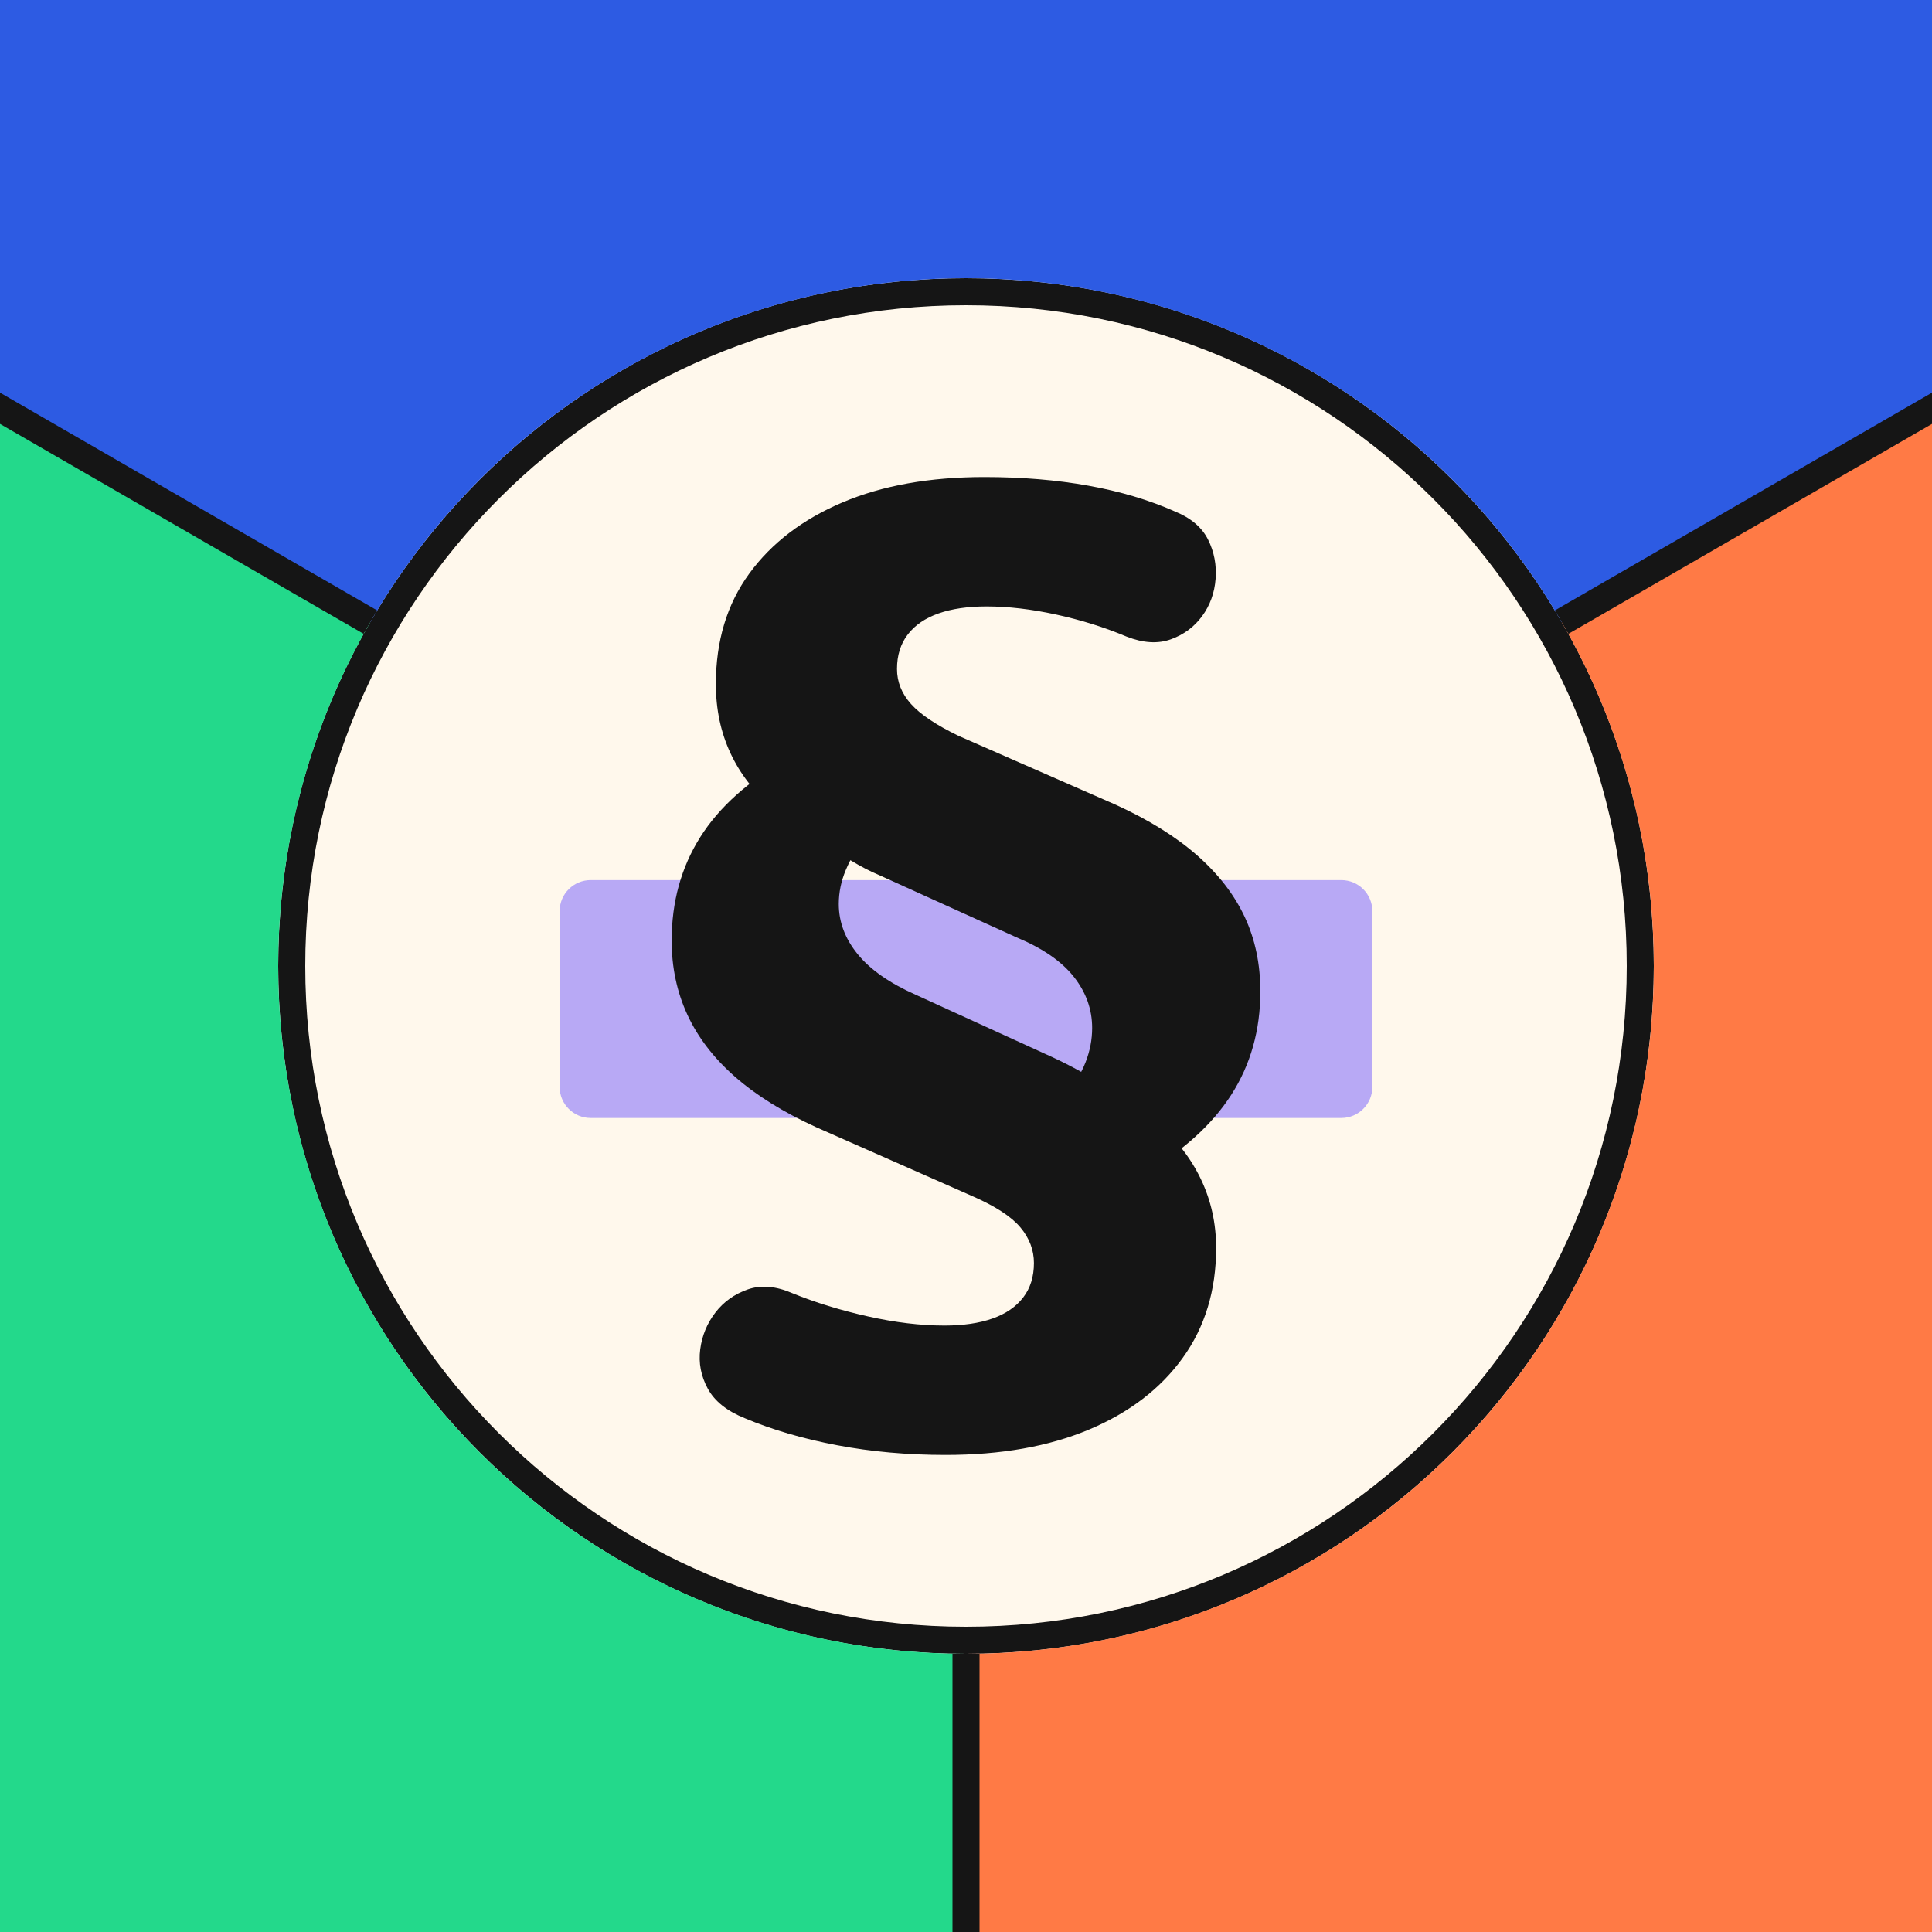
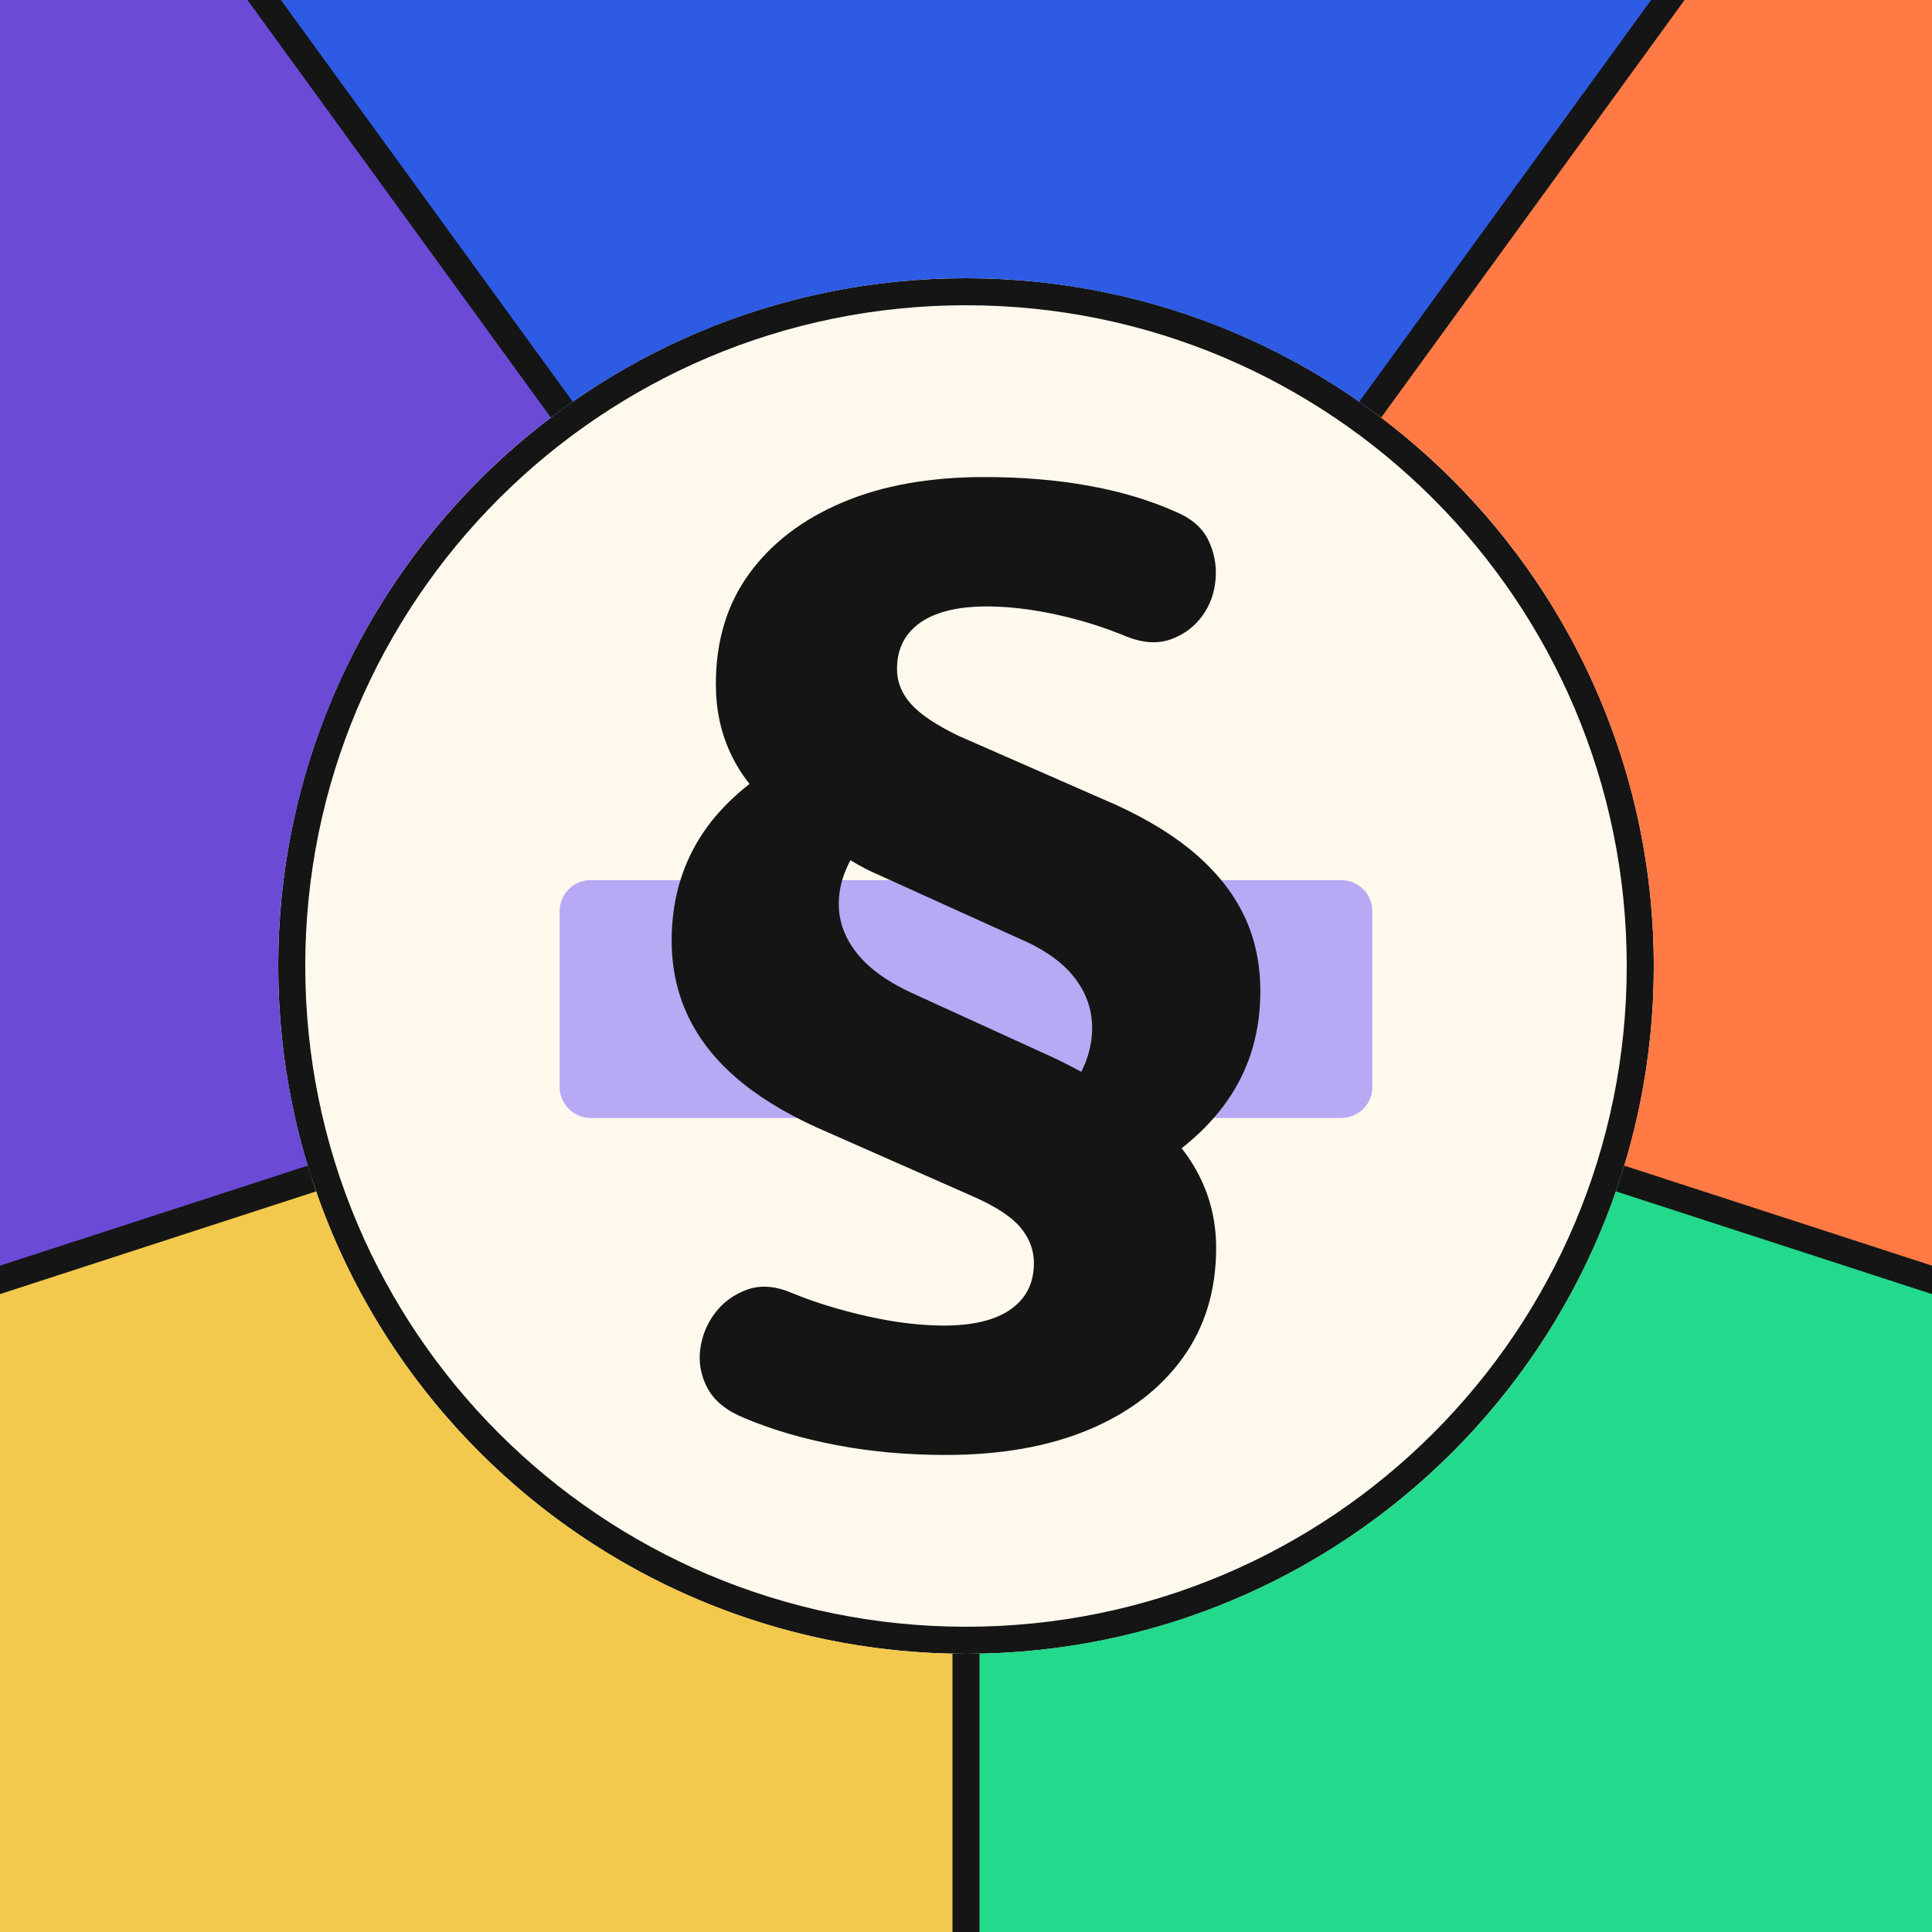
<svg xmlns="http://www.w3.org/2000/svg" viewBox="0 0 1000 1000" width="1000" height="1000">
  <g transform="translate(0.00 0.00) scale(1)">
    <circle cx="500" cy="500" r="356" fill="#151515" />
-     <path fill="#2d5be3" d="M-123.54,140.00 A720,720 0 0 1 1123.54,140.00 L808.31,322.00 A356,356 0 0 0 191.69,322.00Z" />
-     <path fill="#ff7a45" d="M1123.54,140.00 A720,720 0 0 1 500.00,1220.00 L500.00,856.00 A356,356 0 0 0 808.31,322.00Z" />
-     <path fill="#23d98b" d="M500.00,1220.00 A720,720 0 0 1 -123.54,140.00 L191.69,322.00 A356,356 0 0 0 500.00,856.00Z" />
-     <line x1="191.69" y1="322.00" x2="-135.66" y2="133.00" stroke="#151515" stroke-width="14" />
-     <line x1="808.31" y1="322.00" x2="1135.66" y2="133.00" stroke="#151515" stroke-width="14" />
+     <path fill="#2d5be3" d="M76.79,-82.49 A720,720 0 0 1 923.21,-82.49 L709.25,211.99 A356,356 0 0 0 290.75,211.99Z" />
+     <path fill="#ff7a45" d="M923.21,-82.49 A720,720 0 0 1 1184.76,722.49 L838.58,610.01 A356,356 0 0 0 709.25,211.99Z" />
+     <path fill="#23d98b" d="M1184.76,722.49 A720,720 0 0 1 500.00,1220.00 L500.00,856.00 A356,356 0 0 0 838.58,610.01Z" />
+     <path fill="#f2c94c" d="M500.00,1220.00 A720,720 0 0 1 -184.76,722.49 L161.42,610.01 A356,356 0 0 0 500.00,856.00Z" />
+     <path fill="#6b4bd6" d="M-184.76,722.49 A720,720 0 0 1 76.79,-82.49 L290.75,211.99 A356,356 0 0 0 161.42,610.01Z" />
+     <line x1="290.75" y1="211.99" x2="68.57" y2="-93.82" stroke="#151515" stroke-width="14" />
+     <line x1="709.25" y1="211.99" x2="931.43" y2="-93.82" stroke="#151515" stroke-width="14" />
+     <line x1="838.58" y1="610.01" x2="1198.08" y2="726.82" stroke="#151515" stroke-width="14" />
    <line x1="500.00" y1="856.00" x2="500.00" y2="1234.00" stroke="#151515" stroke-width="14" />
+     <line x1="161.42" y1="610.01" x2="-198.08" y2="726.82" stroke="#151515" stroke-width="14" />
    <circle cx="500" cy="500" r="342" fill="#fff8ec" />
    <rect x="289.67" y="455.54" width="420.66" height="123.12" rx="16.07" fill="#b8a9f5" />
    <path fill="#151515" d="M489.397 753.08Q459.82 753.08 433.312 748.057Q406.804 743.035 385.598 734.106Q371.646 728.525 366.345 718.759Q361.043 708.993 362.438 698.39Q363.833 687.787 370.251 679.416Q376.669 671.045 386.993 667.418Q397.317 663.79 410.152 669.371Q428.01 676.626 449.217 681.369Q470.423 686.113 488.839 686.113Q503.348 686.113 513.672 682.485Q523.997 678.858 529.577 671.603Q535.158 664.349 535.158 653.745Q535.158 643.7 528.182 635.329Q521.206 626.959 503.348 619.146L422.43 583.43Q396.759 571.711 380.296 557.201Q363.833 542.692 355.742 525.113Q347.65 507.534 347.65 486.886Q347.65 456.75 362.438 433.312Q377.227 409.873 407.92 392.574L400.107 418.244Q385.598 405.967 378.064 389.783Q370.53 373.6 370.53 354.067Q370.53 320.584 387.83 296.866Q405.13 273.149 436.102 260.034Q467.074 246.92 509.487 246.92Q538.506 246.92 563.34 251.384Q588.173 255.849 608.264 264.778Q620.541 269.8 625.284 279.287Q630.028 288.774 629.191 299.657Q628.354 310.539 622.215 318.91Q616.076 327.281 606.031 330.908Q595.986 334.535 583.151 329.513Q565.851 322.258 546.598 318.073Q527.345 313.887 510.603 313.887Q496.094 313.887 485.769 317.515Q475.445 321.142 469.865 328.397Q464.284 335.651 464.284 346.255Q464.284 356.3 471.539 364.392Q478.794 372.483 496.094 380.854L577.57 416.57Q603.241 428.289 619.704 442.799Q636.167 457.308 644.258 474.608Q652.35 491.908 652.35 513.114Q652.35 543.25 637.283 566.688Q622.215 590.127 592.08 607.426L599.335 581.756Q613.844 594.033 621.657 610.496Q629.47 626.959 629.47 645.933Q629.47 678.858 612.17 702.855Q594.87 726.851 563.619 739.966Q532.367 753.08 489.397 753.08ZM434.149 467.912Q434.149 481.863 443.915 493.861Q453.681 505.86 473.771 514.789L544.645 547.156Q551.9 550.504 559.433 554.69Q566.967 558.875 572.548 563.34L551.341 567.246Q558.596 558.317 561.945 549.667Q565.293 541.017 565.293 532.088Q565.293 517.579 555.806 505.581Q546.319 493.582 526.229 485.211L454.797 452.844Q448.1 450.054 440.288 445.31Q432.475 440.567 426.894 436.66L448.1 432.754Q441.404 441.683 437.776 450.333Q434.149 458.983 434.149 467.912Z" />
  </g>
</svg>
